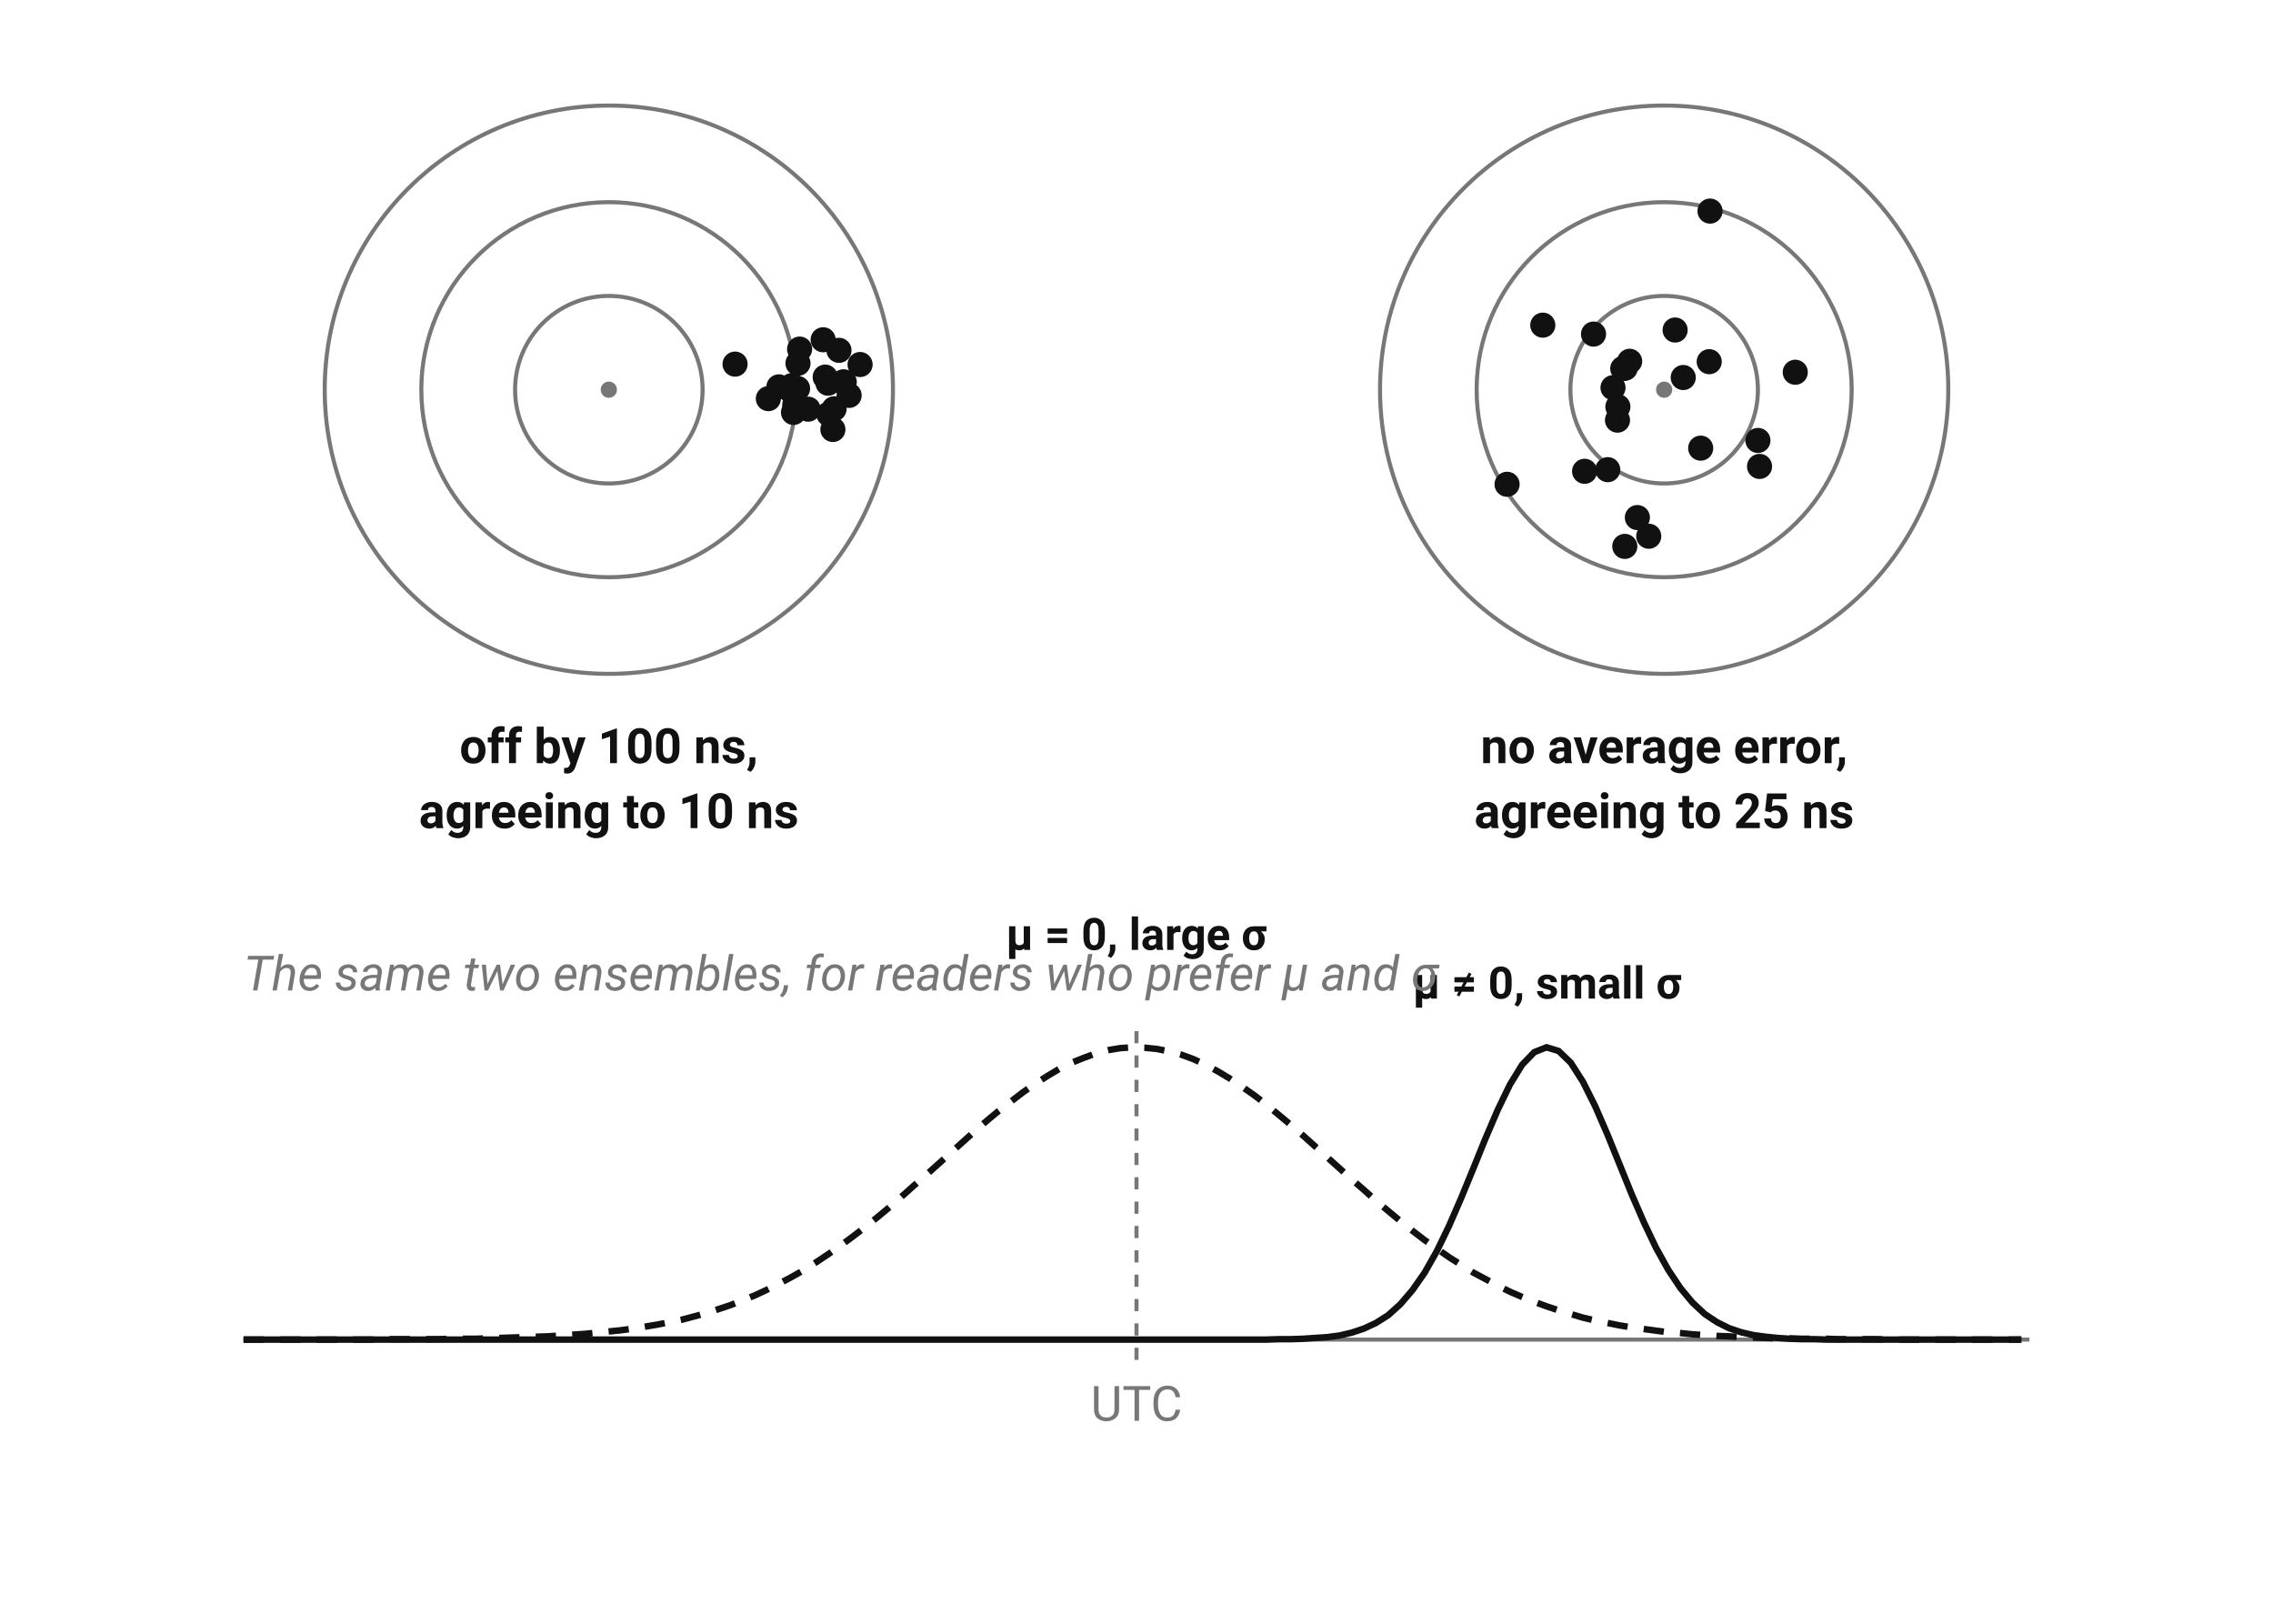
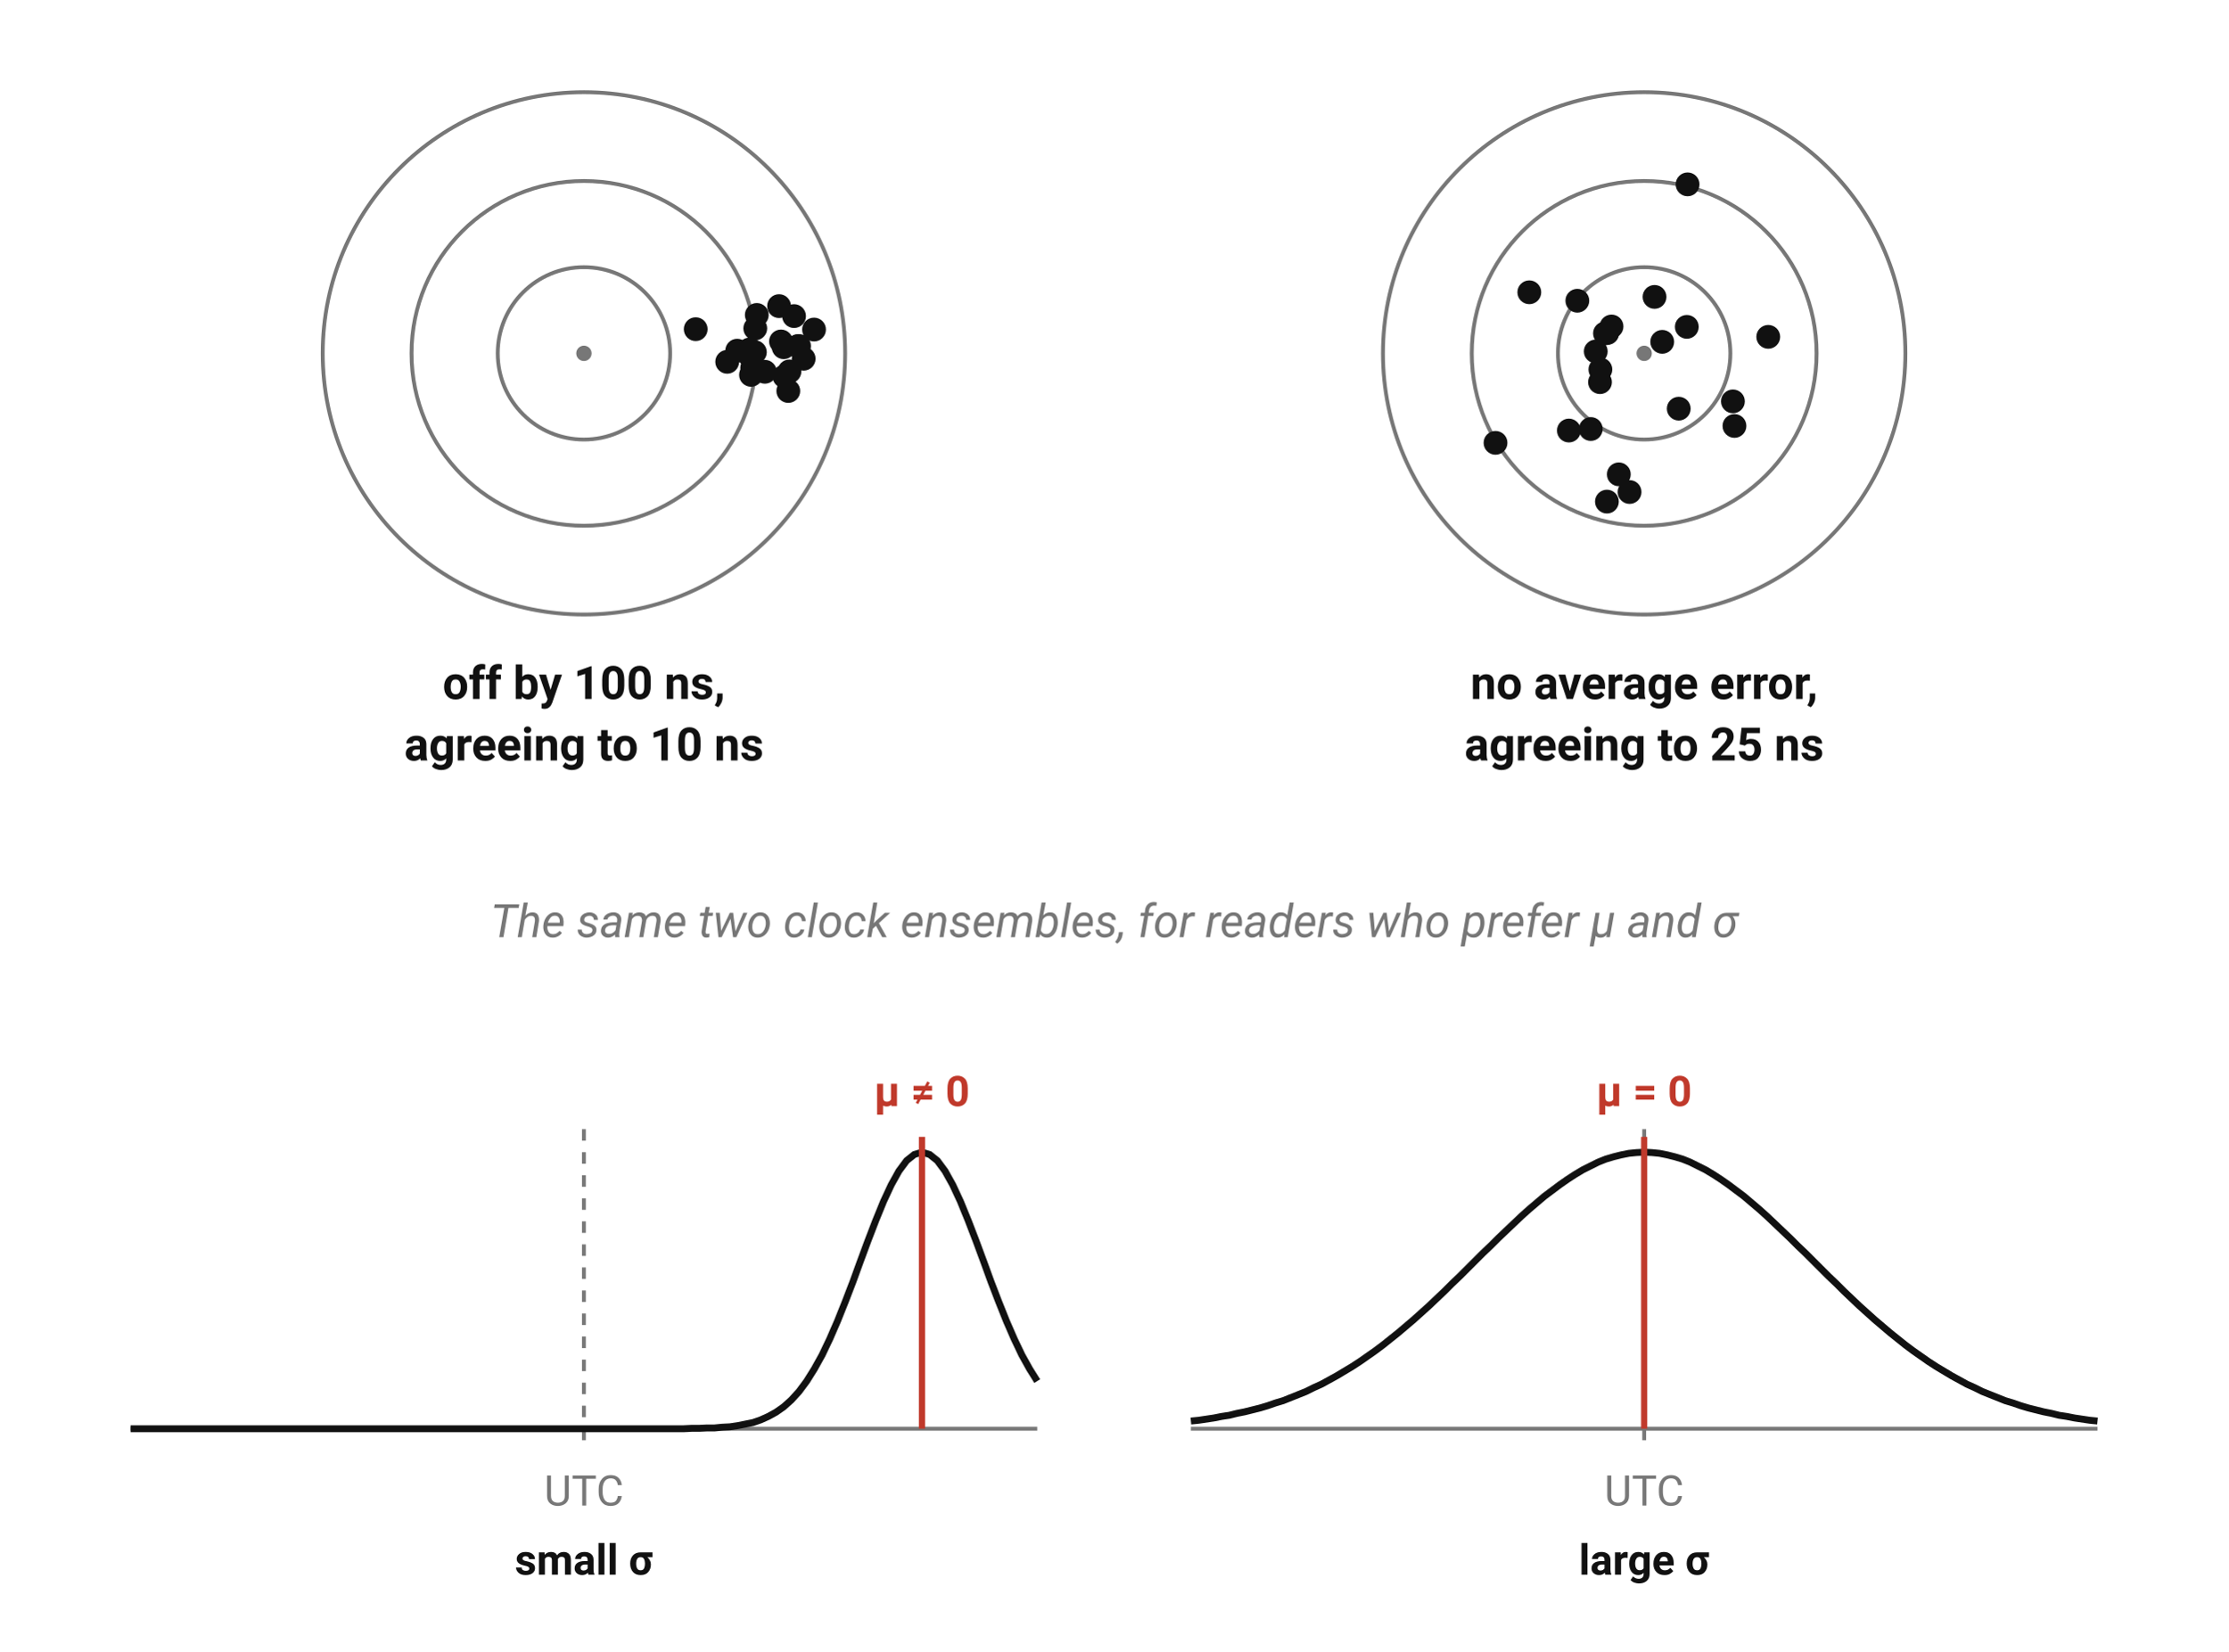
- <svg xmlns="http://www.w3.org/2000/svg" width="560" height="400" viewBox="0 0 560 400" role="img">
-   <circle cx="150" cy="96" r="70" fill="none" stroke="#777" stroke-width="1" />
-   <circle cx="150" cy="96" r="46.2" fill="none" stroke="#777" stroke-width="1" />
-   <circle cx="150" cy="96" r="23.1" fill="none" stroke="#777" stroke-width="1" />
-   <circle cx="150" cy="96" r="2" fill="#777" />
-   <circle cx="197.0" cy="86.0" r="3.1" fill="#111" />
-   <circle cx="181.1" cy="89.7" r="3.1" fill="#111" />
-   <circle cx="196.5" cy="95.7" r="3.1" fill="#111" />
-   <circle cx="203.3" cy="92.9" r="3.1" fill="#111" />
-   <circle cx="195.1" cy="95.0" r="3.1" fill="#111" />
-   <circle cx="209.2" cy="97.4" r="3.1" fill="#111" />
-   <circle cx="205.2" cy="105.8" r="3.1" fill="#111" />
-   <circle cx="207.7" cy="94.1" r="3.1" fill="#111" />
-   <circle cx="206.7" cy="86.3" r="3.1" fill="#111" />
-   <circle cx="205.5" cy="100.7" r="3.1" fill="#111" />
-   <circle cx="199.1" cy="100.8" r="3.1" fill="#111" />
-   <circle cx="189.3" cy="98.2" r="3.1" fill="#111" />
-   <circle cx="204.0" cy="94.4" r="3.1" fill="#111" />
-   <circle cx="204.2" cy="102.0" r="3.1" fill="#111" />
-   <circle cx="195.1" cy="96.5" r="3.1" fill="#111" />
-   <circle cx="196.6" cy="89.5" r="3.1" fill="#111" />
-   <circle cx="211.9" cy="89.8" r="3.1" fill="#111" />
-   <circle cx="208.0" cy="94.1" r="3.1" fill="#111" />
-   <circle cx="195.5" cy="101.6" r="3.1" fill="#111" />
-   <circle cx="191.9" cy="95.3" r="3.1" fill="#111" />
-   <circle cx="202.8" cy="83.7" r="3.1" fill="#111" />
-   <circle cx="195.8" cy="99.8" r="3.1" fill="#111" />
-   <text x="150" y="188" text-anchor="middle" font-family="system-ui, -apple-system, Segoe UI, Roboto, sans-serif" font-size="12" font-weight="600" fill="#111">off by 100 ns,</text>
-   <text x="150" y="204" text-anchor="middle" font-family="system-ui, -apple-system, Segoe UI, Roboto, sans-serif" font-size="12" font-weight="600" fill="#111">agreeing to 10 ns</text>
-   <circle cx="410" cy="96" r="70" fill="none" stroke="#777" stroke-width="1" />
-   <circle cx="410" cy="96" r="46.2" fill="none" stroke="#777" stroke-width="1" />
-   <circle cx="410" cy="96" r="23.1" fill="none" stroke="#777" stroke-width="1" />
-   <circle cx="410" cy="96" r="2" fill="#777" />
-   <circle cx="433.5" cy="114.9" r="3.1" fill="#111" />
-   <circle cx="403.4" cy="127.5" r="3.1" fill="#111" />
-   <circle cx="380.1" cy="80.1" r="3.1" fill="#111" />
-   <circle cx="442.3" cy="91.7" r="3.1" fill="#111" />
-   <circle cx="396.1" cy="115.7" r="3.1" fill="#111" />
-   <circle cx="398.6" cy="100.2" r="3.1" fill="#111" />
-   <circle cx="400.3" cy="134.6" r="3.1" fill="#111" />
-   <circle cx="371.3" cy="119.3" r="3.1" fill="#111" />
-   <circle cx="406.2" cy="132.1" r="3.1" fill="#111" />
-   <circle cx="400.4" cy="90.7" r="3.1" fill="#111" />
-   <circle cx="433.1" cy="108.5" r="3.1" fill="#111" />
-   <circle cx="398.5" cy="103.5" r="3.1" fill="#111" />
-   <circle cx="392.6" cy="82.3" r="3.1" fill="#111" />
-   <circle cx="421.1" cy="89.1" r="3.1" fill="#111" />
-   <circle cx="390.4" cy="116.1" r="3.1" fill="#111" />
-   <circle cx="419.0" cy="110.4" r="3.1" fill="#111" />
-   <circle cx="397.4" cy="95.5" r="3.1" fill="#111" />
-   <circle cx="412.7" cy="81.3" r="3.1" fill="#111" />
-   <circle cx="414.7" cy="93.0" r="3.1" fill="#111" />
-   <circle cx="401.5" cy="89.0" r="3.1" fill="#111" />
-   <circle cx="421.3" cy="52.0" r="3.1" fill="#111" />
-   <circle cx="399.8" cy="90.8" r="3.1" fill="#111" />
-   <text x="410" y="188" text-anchor="middle" font-family="system-ui, -apple-system, Segoe UI, Roboto, sans-serif" font-size="12" font-weight="600" fill="#111">no average error,</text>
-   <text x="410" y="204" text-anchor="middle" font-family="system-ui, -apple-system, Segoe UI, Roboto, sans-serif" font-size="12" font-weight="600" fill="#111">agreeing to 25 ns</text>
-   <line x1="60" y1="330" x2="500" y2="330" stroke="#777" stroke-width="1" />
-   <line x1="280" y1="254" x2="280" y2="336" stroke="#777" stroke-width="1" stroke-dasharray="3 3" />
-   <text x="280" y="350" text-anchor="middle" font-family="system-ui, -apple-system, Segoe UI, Roboto, sans-serif" font-size="12" font-weight="400" fill="#777">UTC</text>
-   <polyline points="60,330.0 63,330.0 66,330.0 69,330.0 72,330.0 75,330.0 78,330.0 81,330.0 84,330.0 87,330.0 90,330.0 93,330.0 96,330.0 99,330.0 102,330.0 105,330.0 108,330.0 111,330.0 114,330.0 117,330.0 120,330.0 123,330.0 126,330.0 129,330.0 132,330.0 135,330.0 138,330.0 141,330.0 144,330.0 147,330.0 150,330.0 153,330.0 156,330.0 159,330.0 162,330.0 165,330.0 168,330.0 171,330.0 174,330.0 177,330.0 180,330.0 183,330.0 186,330.0 189,330.0 192,330.0 195,330.0 198,330.0 201,330.0 204,330.0 207,330.0 210,330.0 213,330.0 216,330.0 219,330.0 222,330.0 225,330.0 228,330.0 231,330.0 234,330.0 237,330.0 240,330.0 243,330.0 246,330.0 249,330.0 252,330.0 255,330.0 258,330.0 261,330.0 264,330.0 267,330.0 270,330.0 273,330.0 276,330.0 279,330.0 282,330.0 285,330.0 288,330.0 291,330.0 294,330.0 297,330.0 300,330.0 303,330.0 306,330.0 309,330.0 312,330.0 315,329.9 318,329.9 321,329.8 324,329.6 327,329.4 330,329.0 333,328.3 336,327.3 339,325.9 342,324.0 345,321.3 348,317.8 351,313.5 354,308.2 357,302.0 360,295.1 363,287.8 366,280.4 369,273.4 372,267.2 375,262.3 378,259.2 381,258.0 384,258.9 387,261.8 390,266.5 393,272.5 396,279.4 399,286.8 402,294.2 405,301.1 408,307.4 411,312.8 414,317.3 417,320.9 420,323.7 423,325.7 426,327.2 429,328.2 432,328.9 435,329.3 438,329.6 441,329.8 444,329.9 447,329.9 450,330.0 453,330.0 456,330.0 459,330.0 462,330.0 465,330.0 468,330.0 471,330.0 474,330.0 477,330.0 480,330.0 483,330.0 486,330.0 489,330.0 492,330.0 495,330.0 498,330.0" fill="none" stroke="#111" stroke-width="1.6" />
-   <polyline points="60,330.0 63,330.0 66,330.0 69,330.0 72,330.0 75,330.0 78,330.0 81,330.0 84,330.0 87,330.0 90,330.0 93,330.0 96,329.9 99,329.9 102,329.9 105,329.9 108,329.9 111,329.8 114,329.8 117,329.8 120,329.7 123,329.6 126,329.5 129,329.4 132,329.3 135,329.2 138,329.0 141,328.8 144,328.6 147,328.3 150,328.0 153,327.7 156,327.3 159,326.8 162,326.3 165,325.7 168,325.1 171,324.3 174,323.5 177,322.5 180,321.5 183,320.3 186,319.1 189,317.7 192,316.2 195,314.6 198,312.9 201,311.0 204,309.0 207,306.9 210,304.7 213,302.4 216,300.0 219,297.5 222,294.9 225,292.2 228,289.6 231,286.9 234,284.2 237,281.5 240,278.8 243,276.2 246,273.7 249,271.4 252,269.1 255,267.0 258,265.1 261,263.3 264,261.8 267,260.6 270,259.5 273,258.7 276,258.2 279,258.0 282,258.1 285,258.4 288,259.0 291,259.8 294,260.9 297,262.3 300,263.9 303,265.7 306,267.7 309,269.8 312,272.1 315,274.6 318,277.1 321,279.7 324,282.4 327,285.1 330,287.8 333,290.5 336,293.1 339,295.8 342,298.3 345,300.8 348,303.2 351,305.5 354,307.6 357,309.7 360,311.6 363,313.5 366,315.1 369,316.7 372,318.2 375,319.5 378,320.7 381,321.8 384,322.8 387,323.7 390,324.6 393,325.3 396,325.9 399,326.5 402,327.0 405,327.4 408,327.8 411,328.2 414,328.4 417,328.7 420,328.9 423,329.1 426,329.2 429,329.4 432,329.5 435,329.6 438,329.7 441,329.7 444,329.8 447,329.8 450,329.8 453,329.9 456,329.9 459,329.9 462,329.9 465,330.0 468,330.0 471,330.0 474,330.0 477,330.0 480,330.0 483,330.0 486,330.0 489,330.0 492,330.0 495,330.0 498,330.0" fill="none" stroke="#111" stroke-width="1.6" stroke-dasharray="5 4" />
-   <text x="381.2" y="246" text-anchor="middle" font-family="system-ui, -apple-system, Segoe UI, Roboto, sans-serif" font-size="11" font-weight="600" fill="#111">μ ≠ 0, small σ</text>
-   <text x="280" y="234" text-anchor="middle" font-family="system-ui, -apple-system, Segoe UI, Roboto, sans-serif" font-size="11" font-weight="600" fill="#111">μ = 0, large σ</text>
-   <text x="60" y="244" text-anchor="start" font-family="system-ui, -apple-system, Segoe UI, Roboto, sans-serif" font-size="12" font-weight="400" fill="#777" font-style="italic">The same two ensembles, for readers who prefer μ and σ</text>
+ <svg xmlns="http://www.w3.org/2000/svg" width="580" height="430" viewBox="0 0 580 430" role="img">
+   <circle cx="152" cy="92" r="68" fill="none" stroke="#777" stroke-width="1" />
+   <circle cx="152" cy="92" r="44.88" fill="none" stroke="#777" stroke-width="1" />
+   <circle cx="152" cy="92" r="22.44" fill="none" stroke="#777" stroke-width="1" />
+   <circle cx="152" cy="92" r="2" fill="#777" />
+   <circle cx="197.0" cy="82.0" r="3.1" fill="#111" />
+   <circle cx="181.1" cy="85.7" r="3.1" fill="#111" />
+   <circle cx="196.5" cy="91.7" r="3.1" fill="#111" />
+   <circle cx="203.3" cy="88.9" r="3.1" fill="#111" />
+   <circle cx="195.1" cy="91.0" r="3.1" fill="#111" />
+   <circle cx="209.2" cy="93.4" r="3.1" fill="#111" />
+   <circle cx="205.2" cy="101.8" r="3.1" fill="#111" />
+   <circle cx="207.7" cy="90.1" r="3.1" fill="#111" />
+   <circle cx="206.7" cy="82.3" r="3.1" fill="#111" />
+   <circle cx="205.5" cy="96.7" r="3.1" fill="#111" />
+   <circle cx="199.1" cy="96.8" r="3.1" fill="#111" />
+   <circle cx="189.3" cy="94.2" r="3.1" fill="#111" />
+   <circle cx="204.0" cy="90.4" r="3.1" fill="#111" />
+   <circle cx="204.2" cy="98.0" r="3.1" fill="#111" />
+   <circle cx="195.1" cy="92.5" r="3.1" fill="#111" />
+   <circle cx="196.6" cy="85.5" r="3.1" fill="#111" />
+   <circle cx="211.9" cy="85.8" r="3.1" fill="#111" />
+   <circle cx="208.0" cy="90.1" r="3.1" fill="#111" />
+   <circle cx="195.5" cy="97.6" r="3.1" fill="#111" />
+   <circle cx="191.9" cy="91.3" r="3.1" fill="#111" />
+   <circle cx="202.8" cy="79.7" r="3.1" fill="#111" />
+   <circle cx="195.8" cy="95.8" r="3.1" fill="#111" />
+   <text x="152" y="182" text-anchor="middle" font-family="system-ui, -apple-system, Segoe UI, Roboto, sans-serif" font-size="12" font-weight="600" fill="#111">off by 100 ns,</text>
+   <text x="152" y="198" text-anchor="middle" font-family="system-ui, -apple-system, Segoe UI, Roboto, sans-serif" font-size="12" font-weight="600" fill="#111">agreeing to 10 ns</text>
+   <circle cx="428" cy="92" r="68" fill="none" stroke="#777" stroke-width="1" />
+   <circle cx="428" cy="92" r="44.88" fill="none" stroke="#777" stroke-width="1" />
+   <circle cx="428" cy="92" r="22.44" fill="none" stroke="#777" stroke-width="1" />
+   <circle cx="428" cy="92" r="2" fill="#777" />
+   <circle cx="451.5" cy="110.9" r="3.1" fill="#111" />
+   <circle cx="421.4" cy="123.5" r="3.1" fill="#111" />
+   <circle cx="398.1" cy="76.1" r="3.1" fill="#111" />
+   <circle cx="460.3" cy="87.7" r="3.1" fill="#111" />
+   <circle cx="414.1" cy="111.7" r="3.1" fill="#111" />
+   <circle cx="416.6" cy="96.2" r="3.1" fill="#111" />
+   <circle cx="418.3" cy="130.6" r="3.1" fill="#111" />
+   <circle cx="389.3" cy="115.3" r="3.1" fill="#111" />
+   <circle cx="424.2" cy="128.1" r="3.1" fill="#111" />
+   <circle cx="418.4" cy="86.7" r="3.1" fill="#111" />
+   <circle cx="451.1" cy="104.5" r="3.1" fill="#111" />
+   <circle cx="416.5" cy="99.5" r="3.1" fill="#111" />
+   <circle cx="410.6" cy="78.3" r="3.1" fill="#111" />
+   <circle cx="439.1" cy="85.1" r="3.1" fill="#111" />
+   <circle cx="408.4" cy="112.1" r="3.1" fill="#111" />
+   <circle cx="437.0" cy="106.4" r="3.1" fill="#111" />
+   <circle cx="415.4" cy="91.5" r="3.1" fill="#111" />
+   <circle cx="430.7" cy="77.3" r="3.1" fill="#111" />
+   <circle cx="432.7" cy="89.0" r="3.1" fill="#111" />
+   <circle cx="419.5" cy="85.0" r="3.1" fill="#111" />
+   <circle cx="439.3" cy="48.0" r="3.1" fill="#111" />
+   <circle cx="417.8" cy="86.8" r="3.1" fill="#111" />
+   <text x="428" y="182" text-anchor="middle" font-family="system-ui, -apple-system, Segoe UI, Roboto, sans-serif" font-size="12" font-weight="600" fill="#111">no average error,</text>
+   <text x="428" y="198" text-anchor="middle" font-family="system-ui, -apple-system, Segoe UI, Roboto, sans-serif" font-size="12" font-weight="600" fill="#111">agreeing to 25 ns</text>
+   <text x="290" y="244" text-anchor="middle" font-family="system-ui, -apple-system, Segoe UI, Roboto, sans-serif" font-size="12" font-weight="400" fill="#777" font-style="italic">The same two clock ensembles, for readers who prefer μ and σ</text>
+   <line x1="34" y1="372" x2="270" y2="372" stroke="#777" stroke-width="1" />
+   <line x1="152" y1="294" x2="152" y2="378" stroke="#777" stroke-width="1" stroke-dasharray="3 3" />
+   <text x="152" y="392" text-anchor="middle" font-family="system-ui, -apple-system, Segoe UI, Roboto, sans-serif" font-size="11" font-weight="400" fill="#777">UTC</text>
+   <polyline points="34,372.0 36,372.0 38,372.0 40,372.0 42,372.0 44,372.0 46,372.0 48,372.0 50,372.0 52,372.0 54,372.0 56,372.0 58,372.0 60,372.0 62,372.0 64,372.0 66,372.0 68,372.0 70,372.0 72,372.0 74,372.0 76,372.0 78,372.0 80,372.0 82,372.0 84,372.0 86,372.0 88,372.0 90,372.0 92,372.0 94,372.0 96,372.0 98,372.0 100,372.0 102,372.0 104,372.0 106,372.0 108,372.0 110,372.0 112,372.0 114,372.0 116,372.0 118,372.0 120,372.0 122,372.0 124,372.0 126,372.0 128,372.0 130,372.0 132,372.0 134,372.0 136,372.0 138,372.0 140,372.0 142,372.0 144,372.0 146,372.0 148,372.0 150,372.0 152,372.0 154,372.0 156,372.0 158,372.0 160,372.0 162,372.0 164,372.0 166,372.0 168,372.0 170,372.0 172,372.0 174,372.0 176,372.0 178,372.0 180,371.9 182,371.9 184,371.8 186,371.8 188,371.6 190,371.5 192,371.2 194,370.8 196,370.4 198,369.7 200,368.8 202,367.7 204,366.3 206,364.5 208,362.3 210,359.6 212,356.4 214,352.8 216,348.6 218,344.0 220,339.0 222,333.8 224,328.3 226,322.9 228,317.7 230,312.8 232,308.5 234,304.9 236,302.2 238,300.6 240,300.0 242,300.6 244,302.2 246,304.9 248,308.5 250,312.8 252,317.7 254,322.9 256,328.3 258,333.8 260,339.0 262,344.0 264,348.6 266,352.8 268,356.4 270,359.6" fill="none" stroke="#111" stroke-width="1.8" />
+   <line x1="240" y1="372" x2="240" y2="296" stroke="#c0392b" stroke-width="1.6" />
+   <text x="240" y="288" text-anchor="middle" font-family="system-ui, -apple-system, Segoe UI, Roboto, sans-serif" font-size="11" font-weight="600" fill="#c0392b">μ ≠ 0</text>
+   <text x="152" y="410" text-anchor="middle" font-family="system-ui, -apple-system, Segoe UI, Roboto, sans-serif" font-size="11" font-weight="600" fill="#111">small σ</text>
+   <line x1="310" y1="372" x2="546" y2="372" stroke="#777" stroke-width="1" />
+   <line x1="428" y1="294" x2="428" y2="378" stroke="#777" stroke-width="1" stroke-dasharray="3 3" />
+   <text x="428" y="392" text-anchor="middle" font-family="system-ui, -apple-system, Segoe UI, Roboto, sans-serif" font-size="11" font-weight="400" fill="#777">UTC</text>
+   <polyline points="310,370.0 312,369.8 314,369.5 316,369.2 318,368.8 320,368.5 322,368.0 324,367.6 326,367.1 328,366.6 330,366.0 332,365.3 334,364.7 336,363.9 338,363.1 340,362.3 342,361.3 344,360.4 346,359.3 348,358.2 350,357.0 352,355.8 354,354.5 356,353.1 358,351.7 360,350.2 362,348.6 364,347.0 366,345.3 368,343.6 370,341.8 372,340.0 374,338.1 376,336.2 378,334.2 380,332.3 382,330.3 384,328.3 386,326.3 388,324.4 390,322.4 392,320.5 394,318.6 396,316.7 398,314.9 400,313.2 402,311.5 404,310.0 406,308.5 408,307.1 410,305.8 412,304.6 414,303.6 416,302.6 418,301.8 420,301.2 422,300.7 424,300.3 426,300.1 428,300.0 430,300.1 432,300.3 434,300.7 436,301.2 438,301.8 440,302.6 442,303.6 444,304.6 446,305.8 448,307.1 450,308.5 452,310.0 454,311.5 456,313.2 458,314.9 460,316.7 462,318.6 464,320.5 466,322.4 468,324.4 470,326.3 472,328.3 474,330.3 476,332.3 478,334.2 480,336.2 482,338.1 484,340.0 486,341.8 488,343.6 490,345.3 492,347.0 494,348.6 496,350.2 498,351.7 500,353.1 502,354.5 504,355.8 506,357.0 508,358.2 510,359.3 512,360.4 514,361.3 516,362.3 518,363.1 520,363.9 522,364.7 524,365.3 526,366.0 528,366.6 530,367.1 532,367.6 534,368.0 536,368.5 538,368.8 540,369.2 542,369.5 544,369.8 546,370.0" fill="none" stroke="#111" stroke-width="1.8" />
+   <line x1="428" y1="372" x2="428" y2="296" stroke="#c0392b" stroke-width="1.6" />
+   <text x="428" y="288" text-anchor="middle" font-family="system-ui, -apple-system, Segoe UI, Roboto, sans-serif" font-size="11" font-weight="600" fill="#c0392b">μ = 0</text>
+   <text x="428" y="410" text-anchor="middle" font-family="system-ui, -apple-system, Segoe UI, Roboto, sans-serif" font-size="11" font-weight="600" fill="#111">large σ</text>
</svg>
